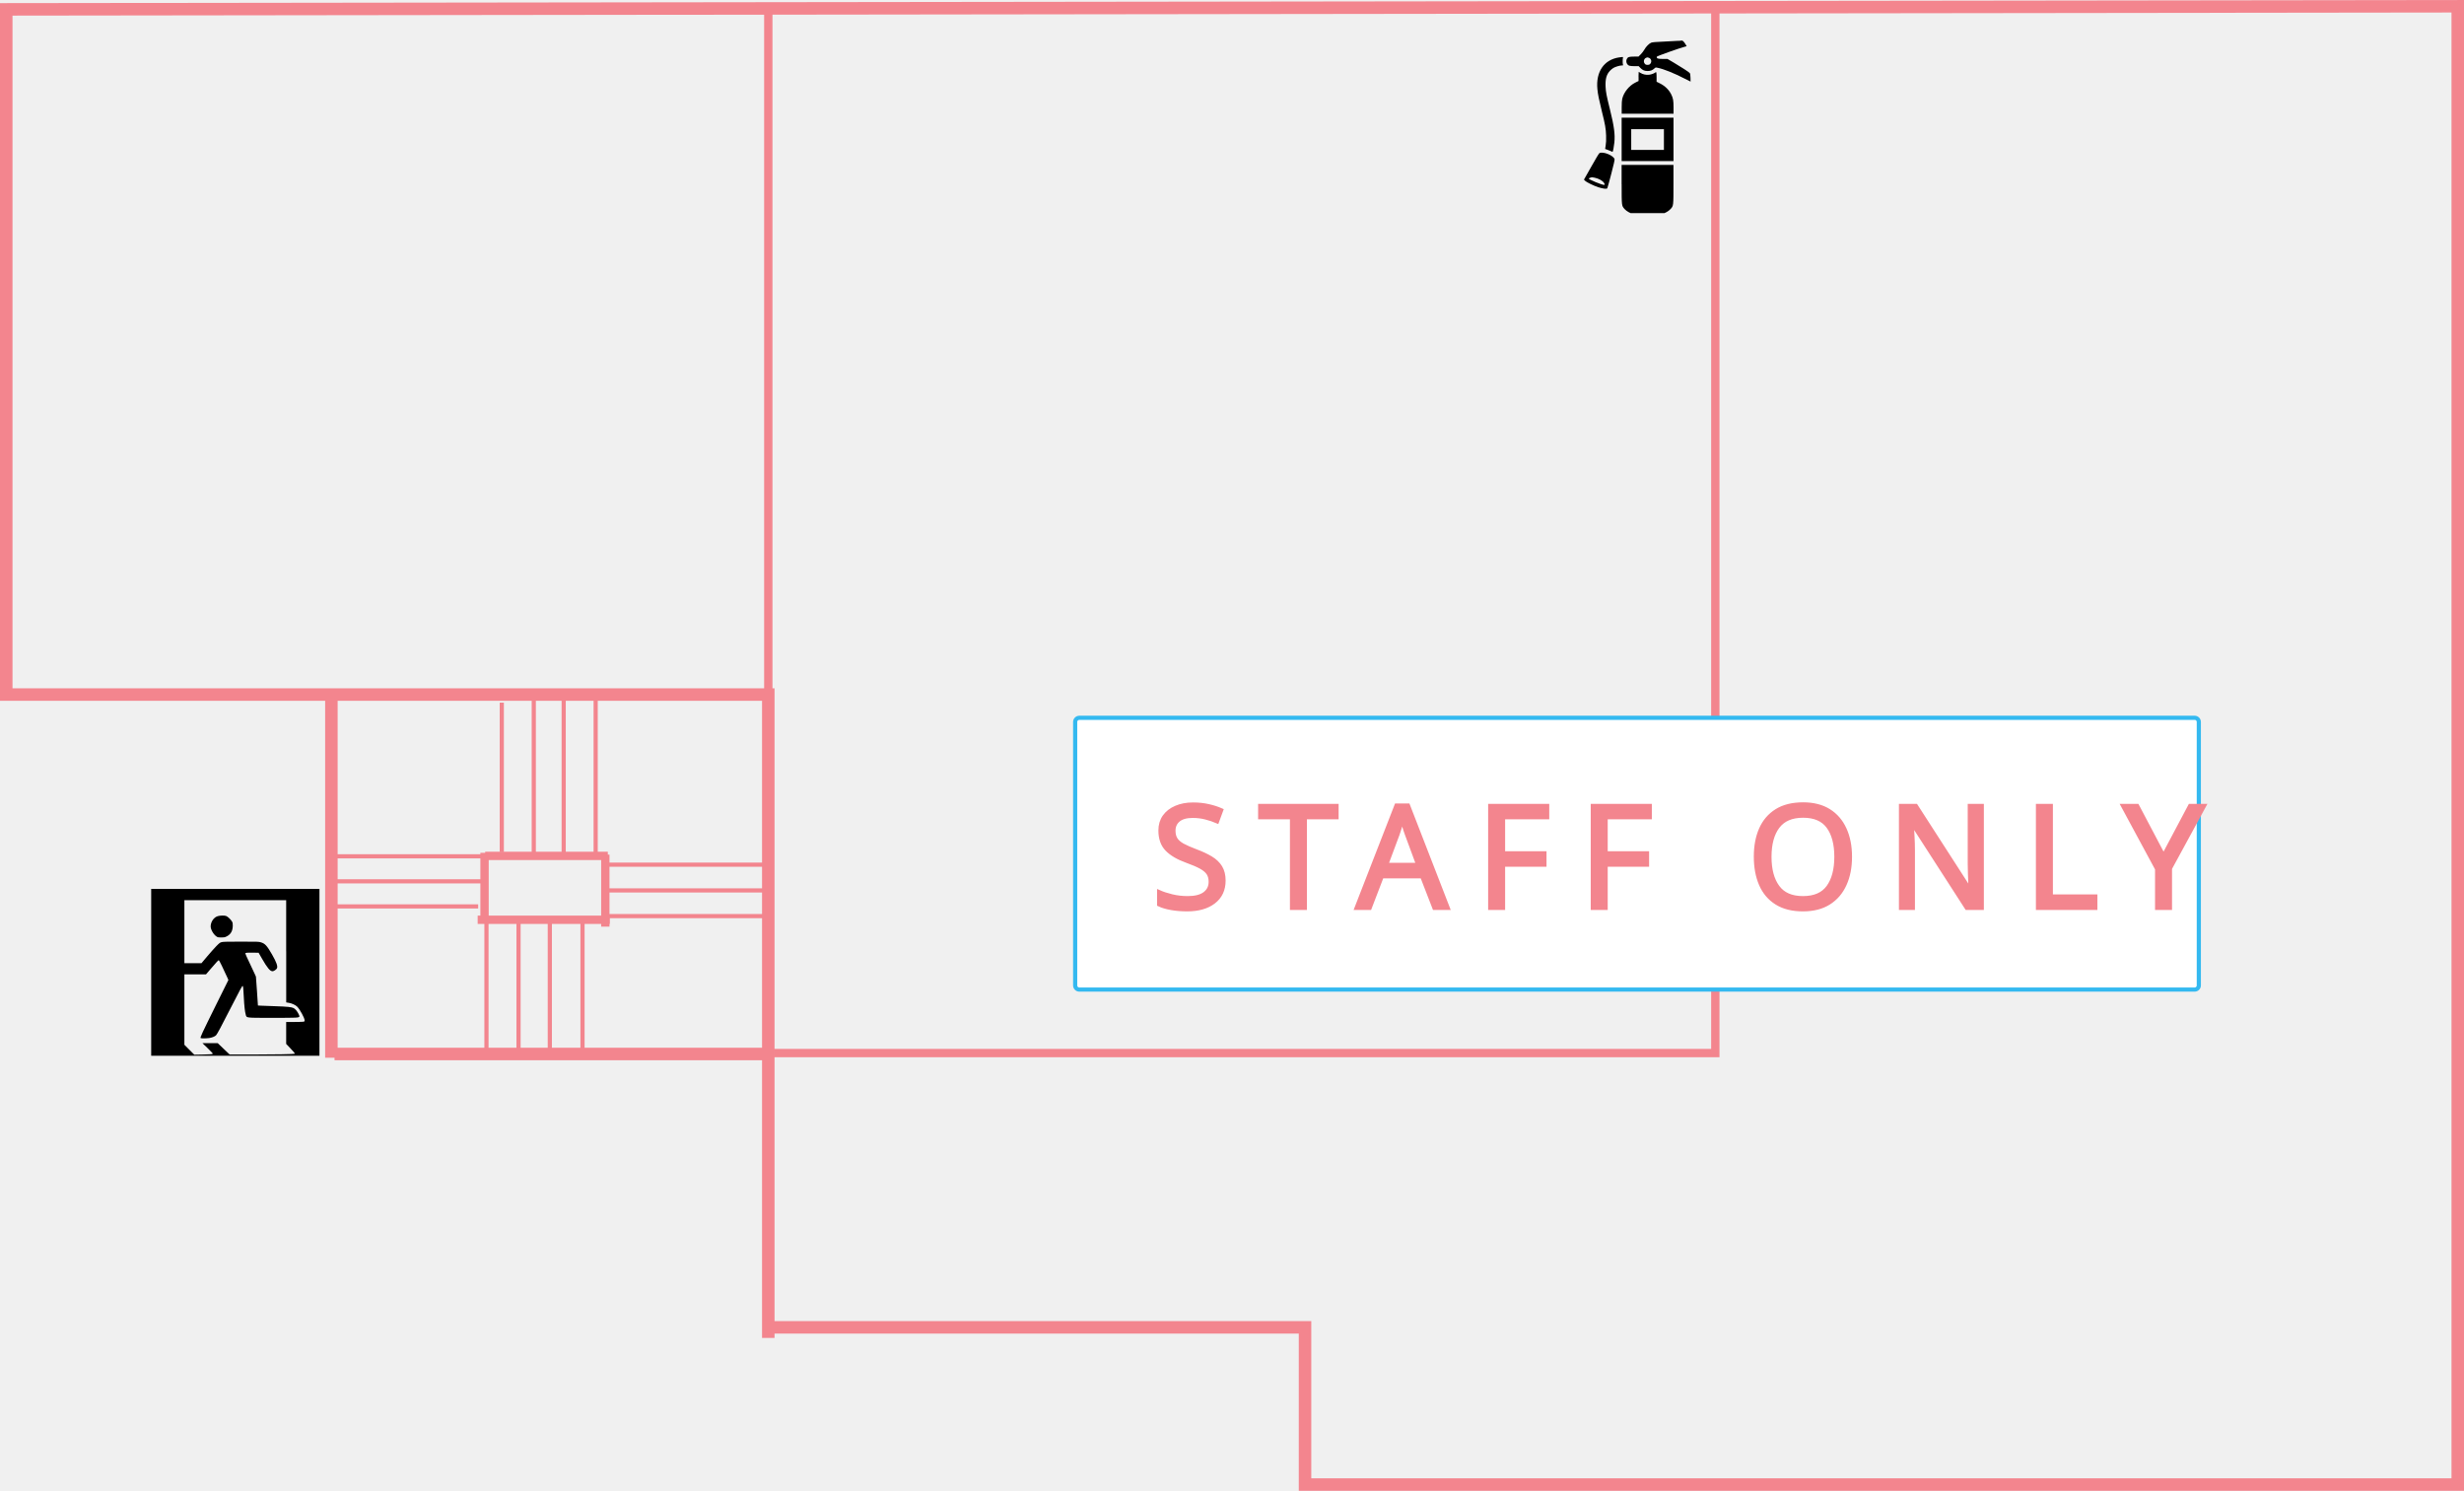
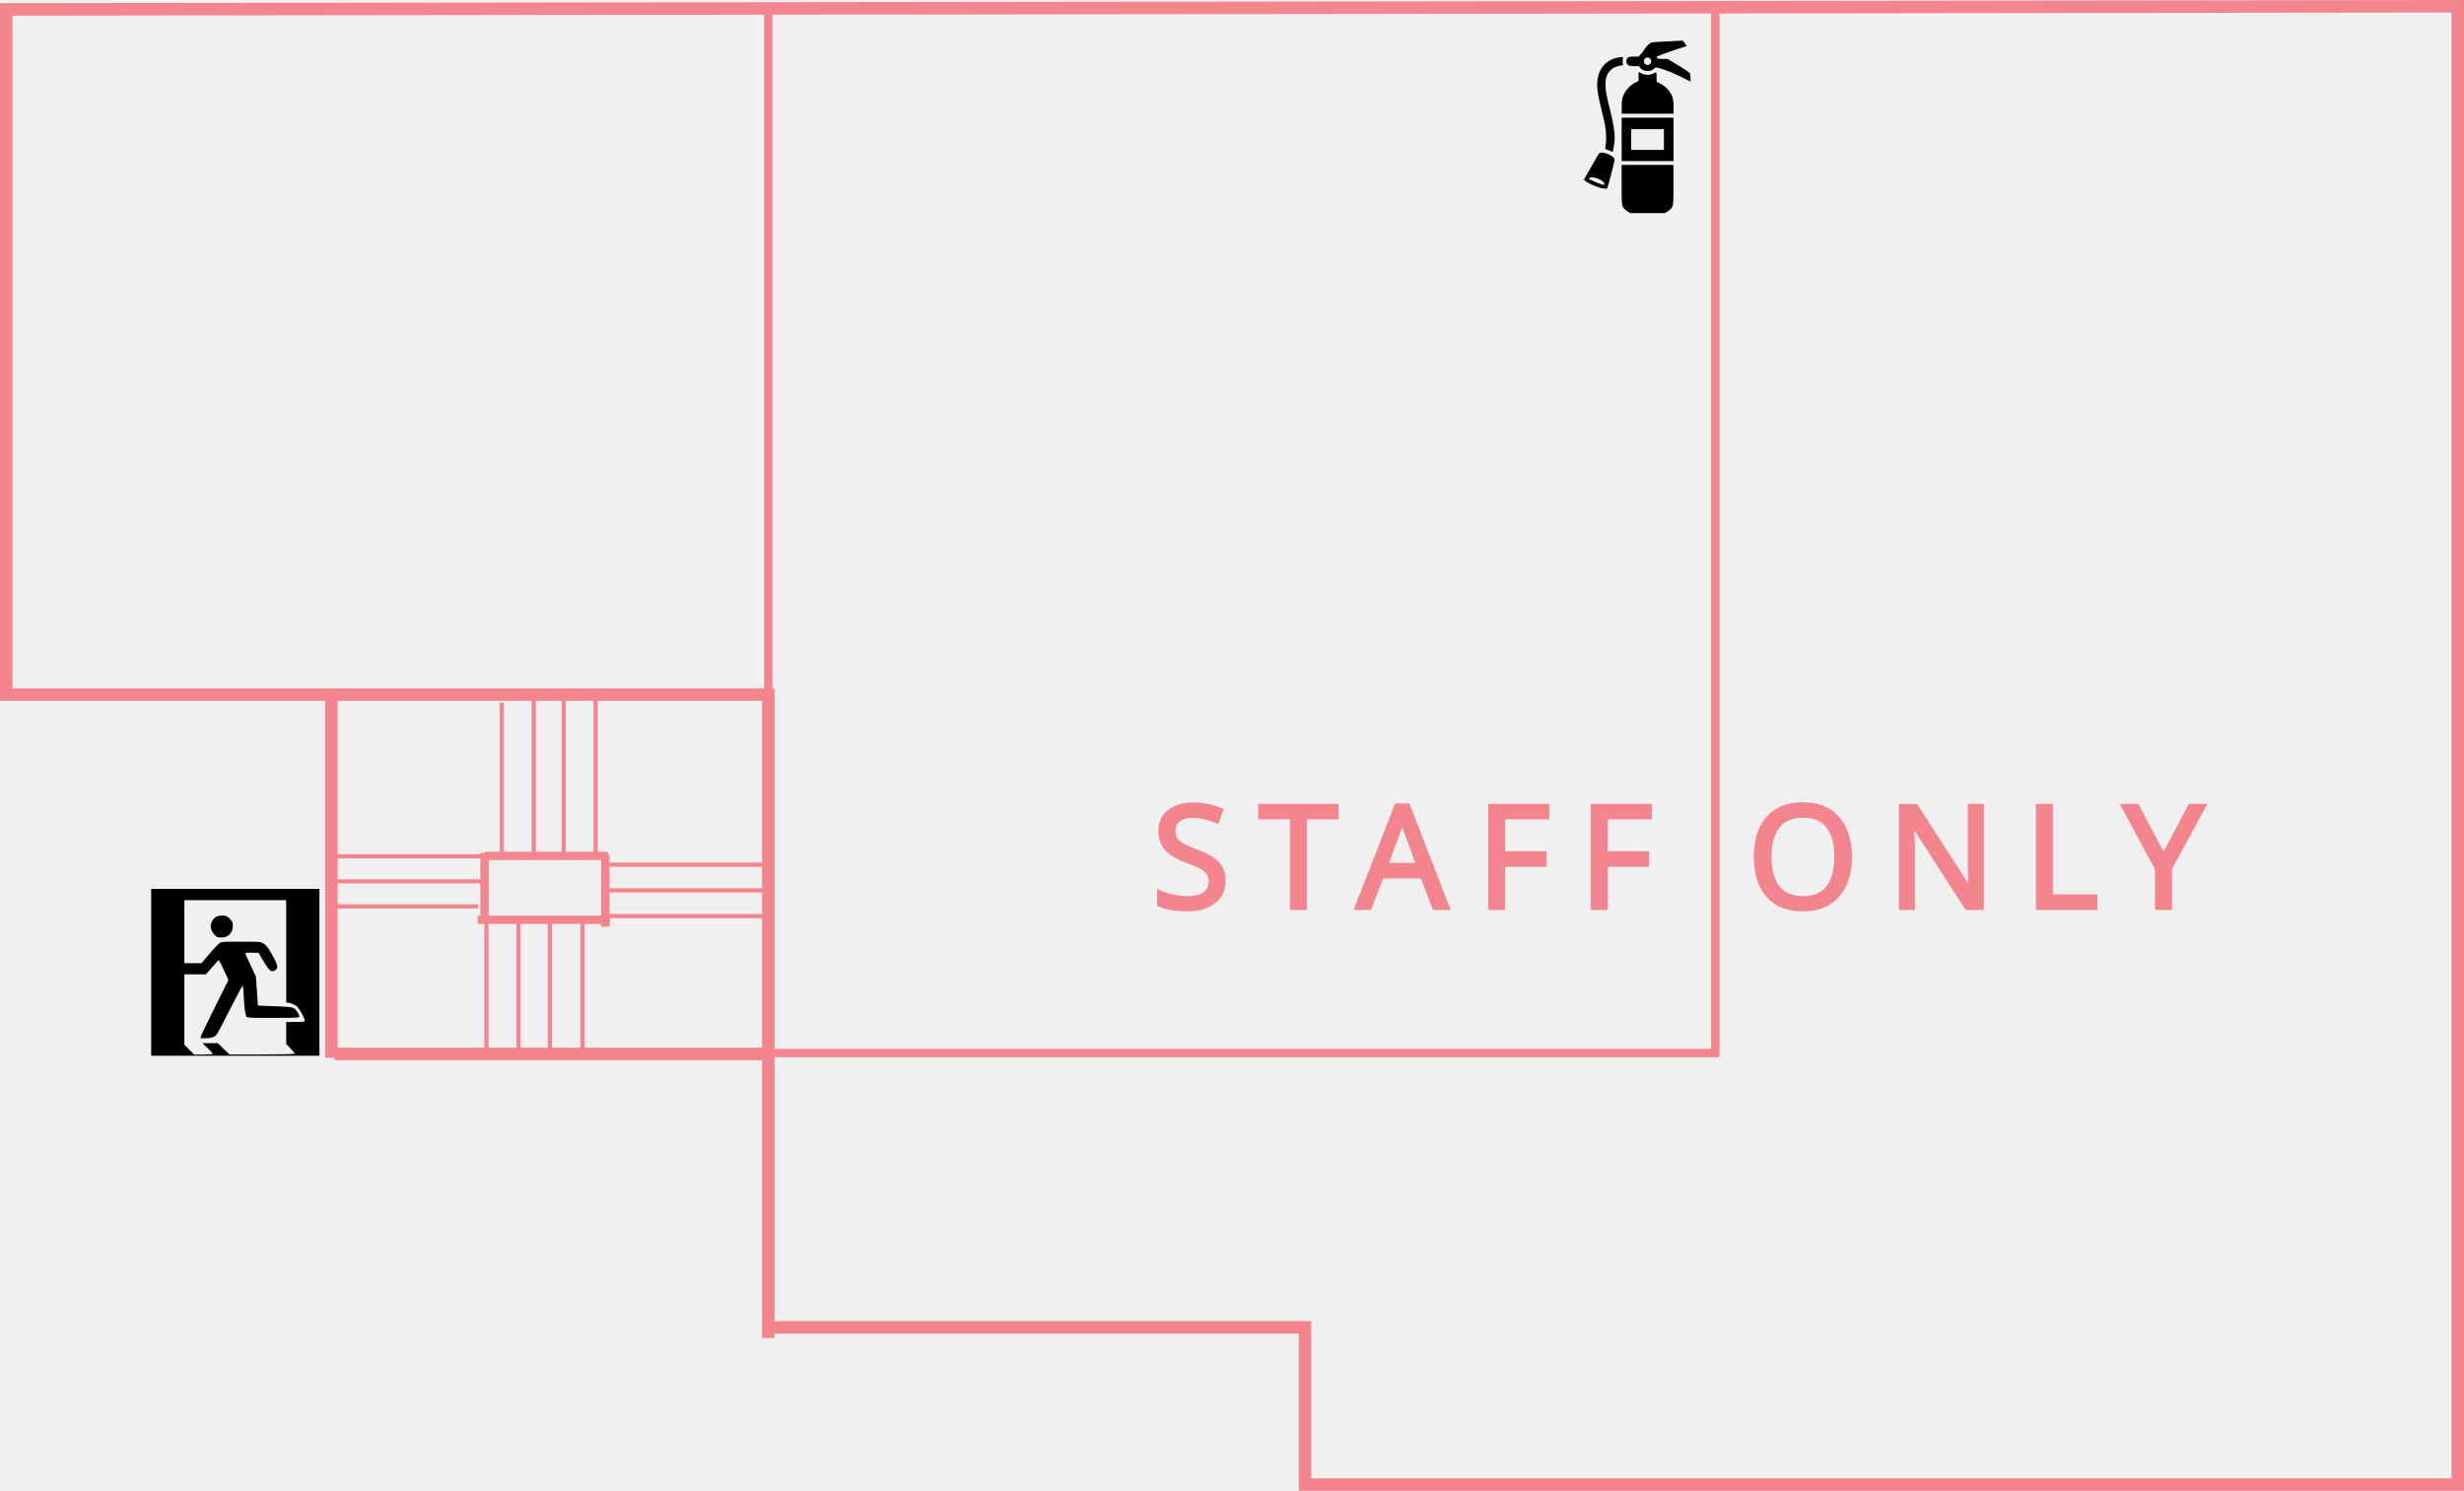
- <svg xmlns="http://www.w3.org/2000/svg" id="_レイヤー_1" data-name="レイヤー 1" viewBox="0 0 591.61 358">
+ <svg xmlns="http://www.w3.org/2000/svg" id="_レイヤー_1" version="1.1" viewBox="0 0 591.61 358">
  <defs>
    <style>
-       .cls-1 {
-         fill: #fff;
-         stroke: #34b9f0;
+       .st0, .st1, .st2 {
+         isolation: isolate;
      }

-       .cls-1, .cls-2, .cls-3, .cls-4, .cls-5 {
+       .st0, .st3, .st4, .st5 {
+         fill: none;
+         stroke: #f3858e;
        stroke-miterlimit: 10;
      }

-       .cls-2, .cls-6, .cls-7 {
-         isolation: isolate;
-       }
- 
-       .cls-2, .cls-3, .cls-4, .cls-5 {
-         fill: none;
-         stroke: #f3858e;
-       }
- 
-       .cls-2, .cls-7 {
+       .st0, .st2 {
        font-family: BIZ-UDGothic, 'BIZ UDGothic';
        font-size: 34.26px;
        letter-spacing: .2em;
      }

-       .cls-7 {
+       .st2 {
        fill: #f3858e;
      }

-       .cls-4 {
+       .st4 {
        stroke-width: 3px;
      }

-       .cls-5 {
+       .st5 {
        stroke-width: 2px;
      }
    </style>
  </defs>
  <g>
    <g>
-       <line class="cls-3" x1="120.48" y1="168.73" x2="120.48" y2="204.63" />
-       <line class="cls-3" x1="128.16" y1="167.23" x2="128.16" y2="204.8" />
-       <line class="cls-3" x1="135.34" y1="167.9" x2="135.34" y2="205.13" />
-       <line class="cls-3" x1="143.02" y1="167.73" x2="143.02" y2="205.3" />
-       <line class="cls-3" x1="145.2" y1="207.64" x2="185.44" y2="207.64" />
-       <line class="cls-3" x1="145.53" y1="213.82" x2="185.11" y2="213.82" />
-       <line class="cls-3" x1="145.36" y1="219.99" x2="185.27" y2="219.99" />
-       <line class="cls-3" x1="139.86" y1="221.16" x2="139.86" y2="252.9" />
-       <line class="cls-3" x1="132.01" y1="221.16" x2="132.01" y2="252.73" />
-       <line class="cls-3" x1="124.5" y1="220.99" x2="124.5" y2="252.06" />
-       <line class="cls-3" x1="116.8" y1="221.16" x2="116.8" y2="251.9" />
-       <line class="cls-3" x1="114.81" y1="217.66" x2="80.74" y2="217.66" />
-       <line class="cls-3" x1="80.41" y1="211.64" x2="115.98" y2="211.64" />
-       <line class="cls-3" x1="80.74" y1="205.63" x2="115.64" y2="205.63" />
+       <line class="st3" x1="120.48" y1="168.73" x2="120.48" y2="204.63" />
+       <line class="st3" x1="128.16" y1="167.23" x2="128.16" y2="204.8" />
+       <line class="st3" x1="135.34" y1="167.9" x2="135.34" y2="205.13" />
+       <line class="st3" x1="143.02" y1="167.73" x2="143.02" y2="205.3" />
+       <line class="st3" x1="145.2" y1="207.64" x2="185.44" y2="207.64" />
+       <line class="st3" x1="145.53" y1="213.82" x2="185.11" y2="213.82" />
+       <line class="st3" x1="145.36" y1="219.99" x2="185.27" y2="219.99" />
+       <line class="st3" x1="139.86" y1="221.16" x2="139.86" y2="252.9" />
+       <line class="st3" x1="132.01" y1="221.16" x2="132.01" y2="252.73" />
+       <line class="st3" x1="124.5" y1="220.99" x2="124.5" y2="252.06" />
+       <line class="st3" x1="116.8" y1="221.16" x2="116.8" y2="251.9" />
+       <line class="st3" x1="114.81" y1="217.66" x2="80.74" y2="217.66" />
+       <line class="st3" x1="80.41" y1="211.64" x2="115.98" y2="211.64" />
+       <line class="st3" x1="80.74" y1="205.63" x2="115.64" y2="205.63" />
    </g>
    <g>
-       <polyline class="cls-4" points="184.47 321.28 184.47 166.78 1.5 166.78 1.5 2.25 590.11 1.5 590.11 356.5 313.34 356.5 313.34 318.74 184.47 318.74" />
-       <line class="cls-4" x1="79.57" y1="167.54" x2="79.57" y2="254" />
-       <line class="cls-4" x1="80.32" y1="253.1" x2="183.87" y2="253.1" />
+       <polyline class="st4" points="184.47 321.28 184.47 166.78 1.5 166.78 1.5 2.25 590.11 1.5 590.11 356.5 313.34 356.5 313.34 318.74 184.47 318.74" />
+       <line class="st4" x1="79.57" y1="167.54" x2="79.57" y2="254" />
+       <line class="st4" x1="80.32" y1="253.1" x2="183.87" y2="253.1" />
    </g>
    <g>
-       <line class="cls-5" x1="116.34" y1="204.79" x2="116.34" y2="221.16" />
-       <line class="cls-5" x1="114.69" y1="220.87" x2="146.4" y2="220.87" />
-       <line class="cls-5" x1="145.34" y1="205.23" x2="145.34" y2="222.52" />
-       <line class="cls-5" x1="116.49" y1="205.53" x2="145.94" y2="205.53" />
-       <line class="cls-5" x1="184.47" y1="166.78" x2="184.47" y2="1.57" />
-       <polyline class="cls-5" points="185.78 252.88 411.85 252.88 411.85 1.87" />
+       <line class="st5" x1="116.34" y1="204.79" x2="116.34" y2="221.16" />
+       <line class="st5" x1="114.69" y1="220.87" x2="146.4" y2="220.87" />
+       <line class="st5" x1="145.34" y1="205.23" x2="145.34" y2="222.52" />
+       <line class="st5" x1="116.49" y1="205.53" x2="145.94" y2="205.53" />
+       <line class="st5" x1="184.47" y1="166.78" x2="184.47" y2="1.57" />
+       <polyline class="st5" points="185.78 252.88 411.85 252.88 411.85 1.87" />
    </g>
  </g>
-   <g>
-     <rect class="cls-1" x="258.15" y="172.37" width="269.79" height="65.26" rx="1" ry="1" />
-     <g class="cls-6">
-       <text class="cls-7" transform="translate(276.57 218.01)">
+   <g class="st1">
+     <g class="st1">
+       <text class="st2" transform="translate(276.57 218.01)">
        <tspan x="0" y="0">STAFF ONLY</tspan>
      </text>
-       <text class="cls-2" transform="translate(276.57 218.01)">
+     </g>
+     <g class="st1">
+       <text class="st0" transform="translate(276.57 218.01)">
        <tspan x="0" y="0">STAFF ONLY</tspan>
      </text>
    </g>
  </g>
  <g>
-     <path d="M403.02,9.8c-.33.03-1.85.12-3.37.18-2.01.08-2.88.16-3.17.26-.51.19-1.27.95-1.67,1.68-.16.3-.55.8-.85,1.11l-.56.56h-1.05c-1.19,0-1.52.1-1.74.56-.31.61-.02,1.42.6,1.63.18.07.76.11,1.28.11h.96l.38.4c.55.56.99.76,1.76.76.72,0,1.15-.17,1.63-.61.28-.26.29-.27.8-.16,1.44.29,3.99,1.32,6.45,2.59.78.4,1.43.72,1.44.72,0,0,0-.42-.02-.95-.02-.7-.08-.99-.19-1.11-.2-.25-2.14-1.49-3.89-2.53l-1.45-.85h-1.2c-.8,0-1.24-.08-1.32-.23-.07-.14-.08-.27-.02-.32.19-.19,5.27-2,6.77-2.4l.38-.1-.25-.43c-.35-.6-.68-.94-.9-.93-.11,0-.46.03-.79.08h-.02ZM395.89,13.87c.58.2.77.96.35,1.44-.19.21-.29.26-.66.26s-.47-.04-.66-.26c-.4-.47-.23-1.22.33-1.44.3-.12.29-.12.62,0h.01Z" />
-     <path d="M388.76,13.78c-3.63.54-5.64,3.46-5.22,7.65.12,1.26.39,2.54,1.1,5.44.76,3.02.94,4.05.99,5.72.03,1.09,0,1.64-.1,2.3-.08.48-.13.88-.13.88.02,0,.26.09.54.19s.67.25.86.35c.2.1.37.17.39.14.1-.1.33-1.3.42-2.23.2-1.96-.06-3.91-1.06-7.95-.82-3.29-.99-4.16-1.05-5.45-.08-1.85.21-2.92,1.05-3.82.25-.26.61-.56.82-.68.49-.29,1.54-.6,2.01-.6.35,0,.36-.02.29-.21-.09-.26-.08-1.34,0-1.62.08-.23.03-.25-.91-.1Z" />
-     <path d="M393.42,18.36v1.09l-.79.39c-1.49.75-2.75,2.31-3.13,3.89-.09.4-.13,1.08-.13,2.08v1.5h12.45v-1.5c0-1.66-.1-2.23-.56-3.15-.55-1.1-1.48-2.02-2.74-2.65l-.77-.38v-.98c0-.54-.02-1.07-.06-1.19-.06-.19-.08-.19-.21-.08-.28.25-.99.51-1.55.57-.7.08-1.47-.09-2.01-.42-.25-.16-.46-.28-.47-.28-.02,0-.04.49-.04,1.09v.02Z" />
-     <path d="M389.36,33.46v5.22h12.45v-10.42h-12.45v5.22h0ZM399.51,33.51v2.49h-7.85v-4.98h7.85v2.49h0Z" />
-     <path d="M384.04,36.76c-.12.06-.88,1.29-1.96,3.24l-1.77,3.13.26.28c.32.33,2.01,1.16,3.17,1.55.48.16,1.15.31,1.49.35.59.03.62.02.71-.18.06-.12.48-1.66.94-3.43.58-2.22.82-3.28.78-3.46-.22-.89-2.71-1.92-3.61-1.48h0ZM382.91,42.68c.96.2,1.88.72,2.22,1.24.21.32.21.48,0,.48-.56,0-3.73-1.32-3.67-1.52.02-.09.56-.31.76-.32.06,0,.37.06.7.12h-.01Z" />
+     <path d="M403.02,9.8c-.33.03-1.85.12-3.37.18-2.01.08-2.88.16-3.17.26-.51.19-1.27.95-1.67,1.68-.16.3-.55.8-.85,1.11l-.56.56h-1.05c-1.19,0-1.52.1-1.74.56-.31.61-.02,1.42.6,1.63.18.07.76.11,1.28.11h.96l.38.4c.55.56.99.76,1.76.76.72,0,1.15-.17,1.63-.61.28-.26.29-.27.8-.16,1.44.29,3.99,1.32,6.45,2.59.78.4,1.43.72,1.44.72,0,0,0-.42-.02-.95-.02-.7-.08-.99-.19-1.11-.2-.25-2.14-1.49-3.89-2.53l-1.45-.85h-1.2c-.8,0-1.24-.08-1.32-.23-.07-.14-.08-.27-.02-.32.19-.19,5.27-2,6.77-2.4l.38-.1-.25-.43c-.35-.6-.68-.94-.9-.93-.11,0-.46.03-.79.08h-.02v-.02ZM395.89,13.87c.58.2.77.96.35,1.44-.19.21-.29.26-.66.26s-.47-.04-.66-.26c-.4-.47-.23-1.22.33-1.44.3-.12.29-.12.62,0h.02Z" />
+     <path d="M388.76,13.78c-3.63.54-5.64,3.46-5.22,7.65.12,1.26.39,2.54,1.1,5.44.76,3.02.94,4.05.99,5.72.03,1.09,0,1.64-.1,2.3-.08.48-.13.88-.13.88.02,0,.26.09.54.19s.67.25.86.35c.2.1.37.17.39.14.1-.1.33-1.3.42-2.23.2-1.96-.06-3.91-1.06-7.95-.82-3.29-.99-4.16-1.05-5.45-.08-1.85.21-2.92,1.05-3.82.25-.26.61-.56.82-.68.49-.29,1.54-.6,2.01-.6.35,0,.36-.02.29-.21-.09-.26-.08-1.34,0-1.62.08-.23.03-.25-.91-.1h0Z" />
+     <path d="M393.42,18.36v1.09l-.79.39c-1.49.75-2.75,2.31-3.13,3.89-.09.4-.13,1.08-.13,2.08v1.5h12.45v-1.5c0-1.66-.1-2.23-.56-3.15-.55-1.1-1.48-2.02-2.74-2.65l-.77-.38v-.98c0-.54-.02-1.07-.06-1.19-.06-.19-.08-.19-.21-.08-.28.25-.99.51-1.55.57-.7.08-1.47-.09-2.01-.42-.25-.16-.46-.28-.47-.28-.02,0-.04.49-.04,1.09v.02h0Z" />
+     <path d="M389.36,33.46v5.22h12.45v-10.42h-12.45v5.22h0v-.02ZM399.51,33.51v2.49h-7.85v-4.98h7.85v2.49h0Z" />
+     <path d="M384.04,36.76c-.12.06-.88,1.29-1.96,3.24l-1.77,3.13.26.28c.32.33,2.01,1.16,3.17,1.55.48.16,1.15.31,1.49.35.59.03.62.02.71-.18.06-.12.48-1.66.94-3.43.58-2.22.82-3.28.78-3.46-.22-.89-2.71-1.92-3.61-1.48h-.01ZM382.91,42.68c.96.2,1.88.72,2.22,1.24.21.32.21.48,0,.48-.56,0-3.73-1.32-3.67-1.52.02-.09.56-.31.76-.32.06,0,.37.06.7.12h-.01Z" />
    <path d="M389.36,44.24c0,5.26,0,5.16.7,5.96.25.27.64.57.94.72l.52.26h8.12l.52-.26c.3-.14.7-.46.94-.72.71-.79.7-.7.7-5.96v-4.64h-12.45v4.64h.01Z" />
  </g>
  <g>
-     <path d="M36.3,233.5v20.03h40.4v-40.07h-40.4v20.03ZM68.72,228.42v12.29l.61.1c.72.11,1.65.54,2.03.93.64.64,1.76,2.69,1.78,3.26.01.26,0,.28-.31.35-.18.03-1.18.06-2.22.06h-1.9v5.27l.9.94c.94.96,1.23,1.34,1.15,1.43-.1.09-4.97.18-10.27.18h-5.35l-1.43-1.36-1.43-1.37h-3.67l1.29,1.25c1.16,1.13,1.27,1.26,1.13,1.34-.1.07-.93.11-2.27.14l-2.11.04-1.19-1.19-1.19-1.19v-16.91h5.19l1.08-1.26c1.49-1.75,1.87-2.14,2-2.14.09,0,1.07,2,1.97,4.01l.33.74-2.91,5.86c-3.51,7.1-3.92,7.98-3.75,8.09.16.1,1.26.09,2.04-.01.7-.1,1.39-.38,1.66-.67.27-.28,1.28-2.17,3.49-6.51,2.25-4.41,2.78-5.37,2.89-5.34.12.04.19.6.28,2.72.1,2.08.26,3.48.47,4.21.22.77-.16.74,6.49.74,5.92,0,6.27-.01,6.39-.33.06-.17-.42-1.07-.8-1.52-.18-.2-.45-.42-.58-.49-.48-.25-1.52-.36-4.29-.45-1.53-.04-3.12-.11-3.53-.13l-.76-.04-.23-3.46-.25-3.47-.31-.7c-.18-.39-.75-1.62-1.28-2.73-.54-1.1-.96-2.07-.96-2.14,0-.18.4-.21,1.86-.19l1.33.02.8,1.39c1.32,2.3,1.96,3.05,2.56,3.05.28,0,.87-.39,1.03-.67.26-.5-.07-1.45-1.17-3.37-1.2-2.08-1.65-2.58-2.62-2.89-.57-.18-.68-.18-4.78-.18-3.28,0-4.29.02-4.66.11-.41.1-.54.19-1.33.99-.48.49-1.47,1.62-2.21,2.49l-1.33,1.58h-4.11v-15.13h24.44v12.3-.03Z" />
-     <path d="M52.27,220.01c-.93.27-1.67,1.35-1.69,2.43-.01.81.78,2.13,1.55,2.54.2.11.46.14,1.01.14.65,0,.81-.03,1.23-.23,1.03-.5,1.48-1.29,1.52-2.55,0-.62-.01-.75-.21-1.08-.28-.47-.97-1.13-1.36-1.29-.38-.16-1.45-.14-2.04.03h0Z" />
+     <path d="M36.3,233.5v20.03h40.4v-40.07h-40.4v20.03h0ZM68.72,228.42v12.29l.61.1c.72.11,1.65.54,2.03.93.64.64,1.76,2.69,1.78,3.26.01.26,0,.28-.31.35-.18.03-1.18.06-2.22.06h-1.9v5.27l.9.94c.94.96,1.23,1.34,1.15,1.43-.1.09-4.97.18-10.27.18h-5.35l-1.43-1.36-1.43-1.37h-3.67l1.29,1.25c1.16,1.13,1.27,1.26,1.13,1.34-.1.07-.93.11-2.27.14l-2.11.04-1.19-1.19-1.19-1.19v-16.91h5.19l1.08-1.26c1.49-1.75,1.87-2.14,2-2.14.09,0,1.07,2,1.97,4.01l.33.74-2.91,5.86c-3.51,7.1-3.92,7.98-3.75,8.09.16.1,1.26.09,2.04,0,.7-.1,1.39-.38,1.66-.67.27-.28,1.28-2.17,3.49-6.51,2.25-4.41,2.78-5.37,2.89-5.34.12.04.19.6.28,2.72.1,2.08.26,3.48.47,4.21.22.77-.16.74,6.49.74,5.92,0,6.27,0,6.39-.33.06-.17-.42-1.07-.8-1.52-.18-.2-.45-.42-.58-.49-.48-.25-1.52-.36-4.29-.45-1.53-.04-3.12-.11-3.53-.13l-.76-.04-.23-3.46-.25-3.47-.31-.7c-.18-.39-.75-1.62-1.28-2.73-.54-1.1-.96-2.07-.96-2.14,0-.18.4-.21,1.86-.19l1.33.02.8,1.39c1.32,2.3,1.96,3.05,2.56,3.05.28,0,.87-.39,1.03-.67.26-.5-.07-1.45-1.17-3.37-1.2-2.08-1.65-2.58-2.62-2.89-.57-.18-.68-.18-4.78-.18-3.28,0-4.29.02-4.66.11-.41.1-.54.19-1.33.99-.48.49-1.47,1.62-2.21,2.49l-1.33,1.58h-4.11v-15.13h24.44v12.3-.03h0Z" />
+     <path d="M52.27,220.01c-.93.27-1.67,1.35-1.69,2.43,0,.81.78,2.13,1.55,2.54.2.11.46.14,1.01.14.65,0,.81-.03,1.23-.23,1.03-.5,1.48-1.29,1.52-2.55,0-.62,0-.75-.21-1.08-.28-.47-.97-1.13-1.36-1.29-.38-.16-1.45-.14-2.04.03h0Z" />
  </g>
</svg>
